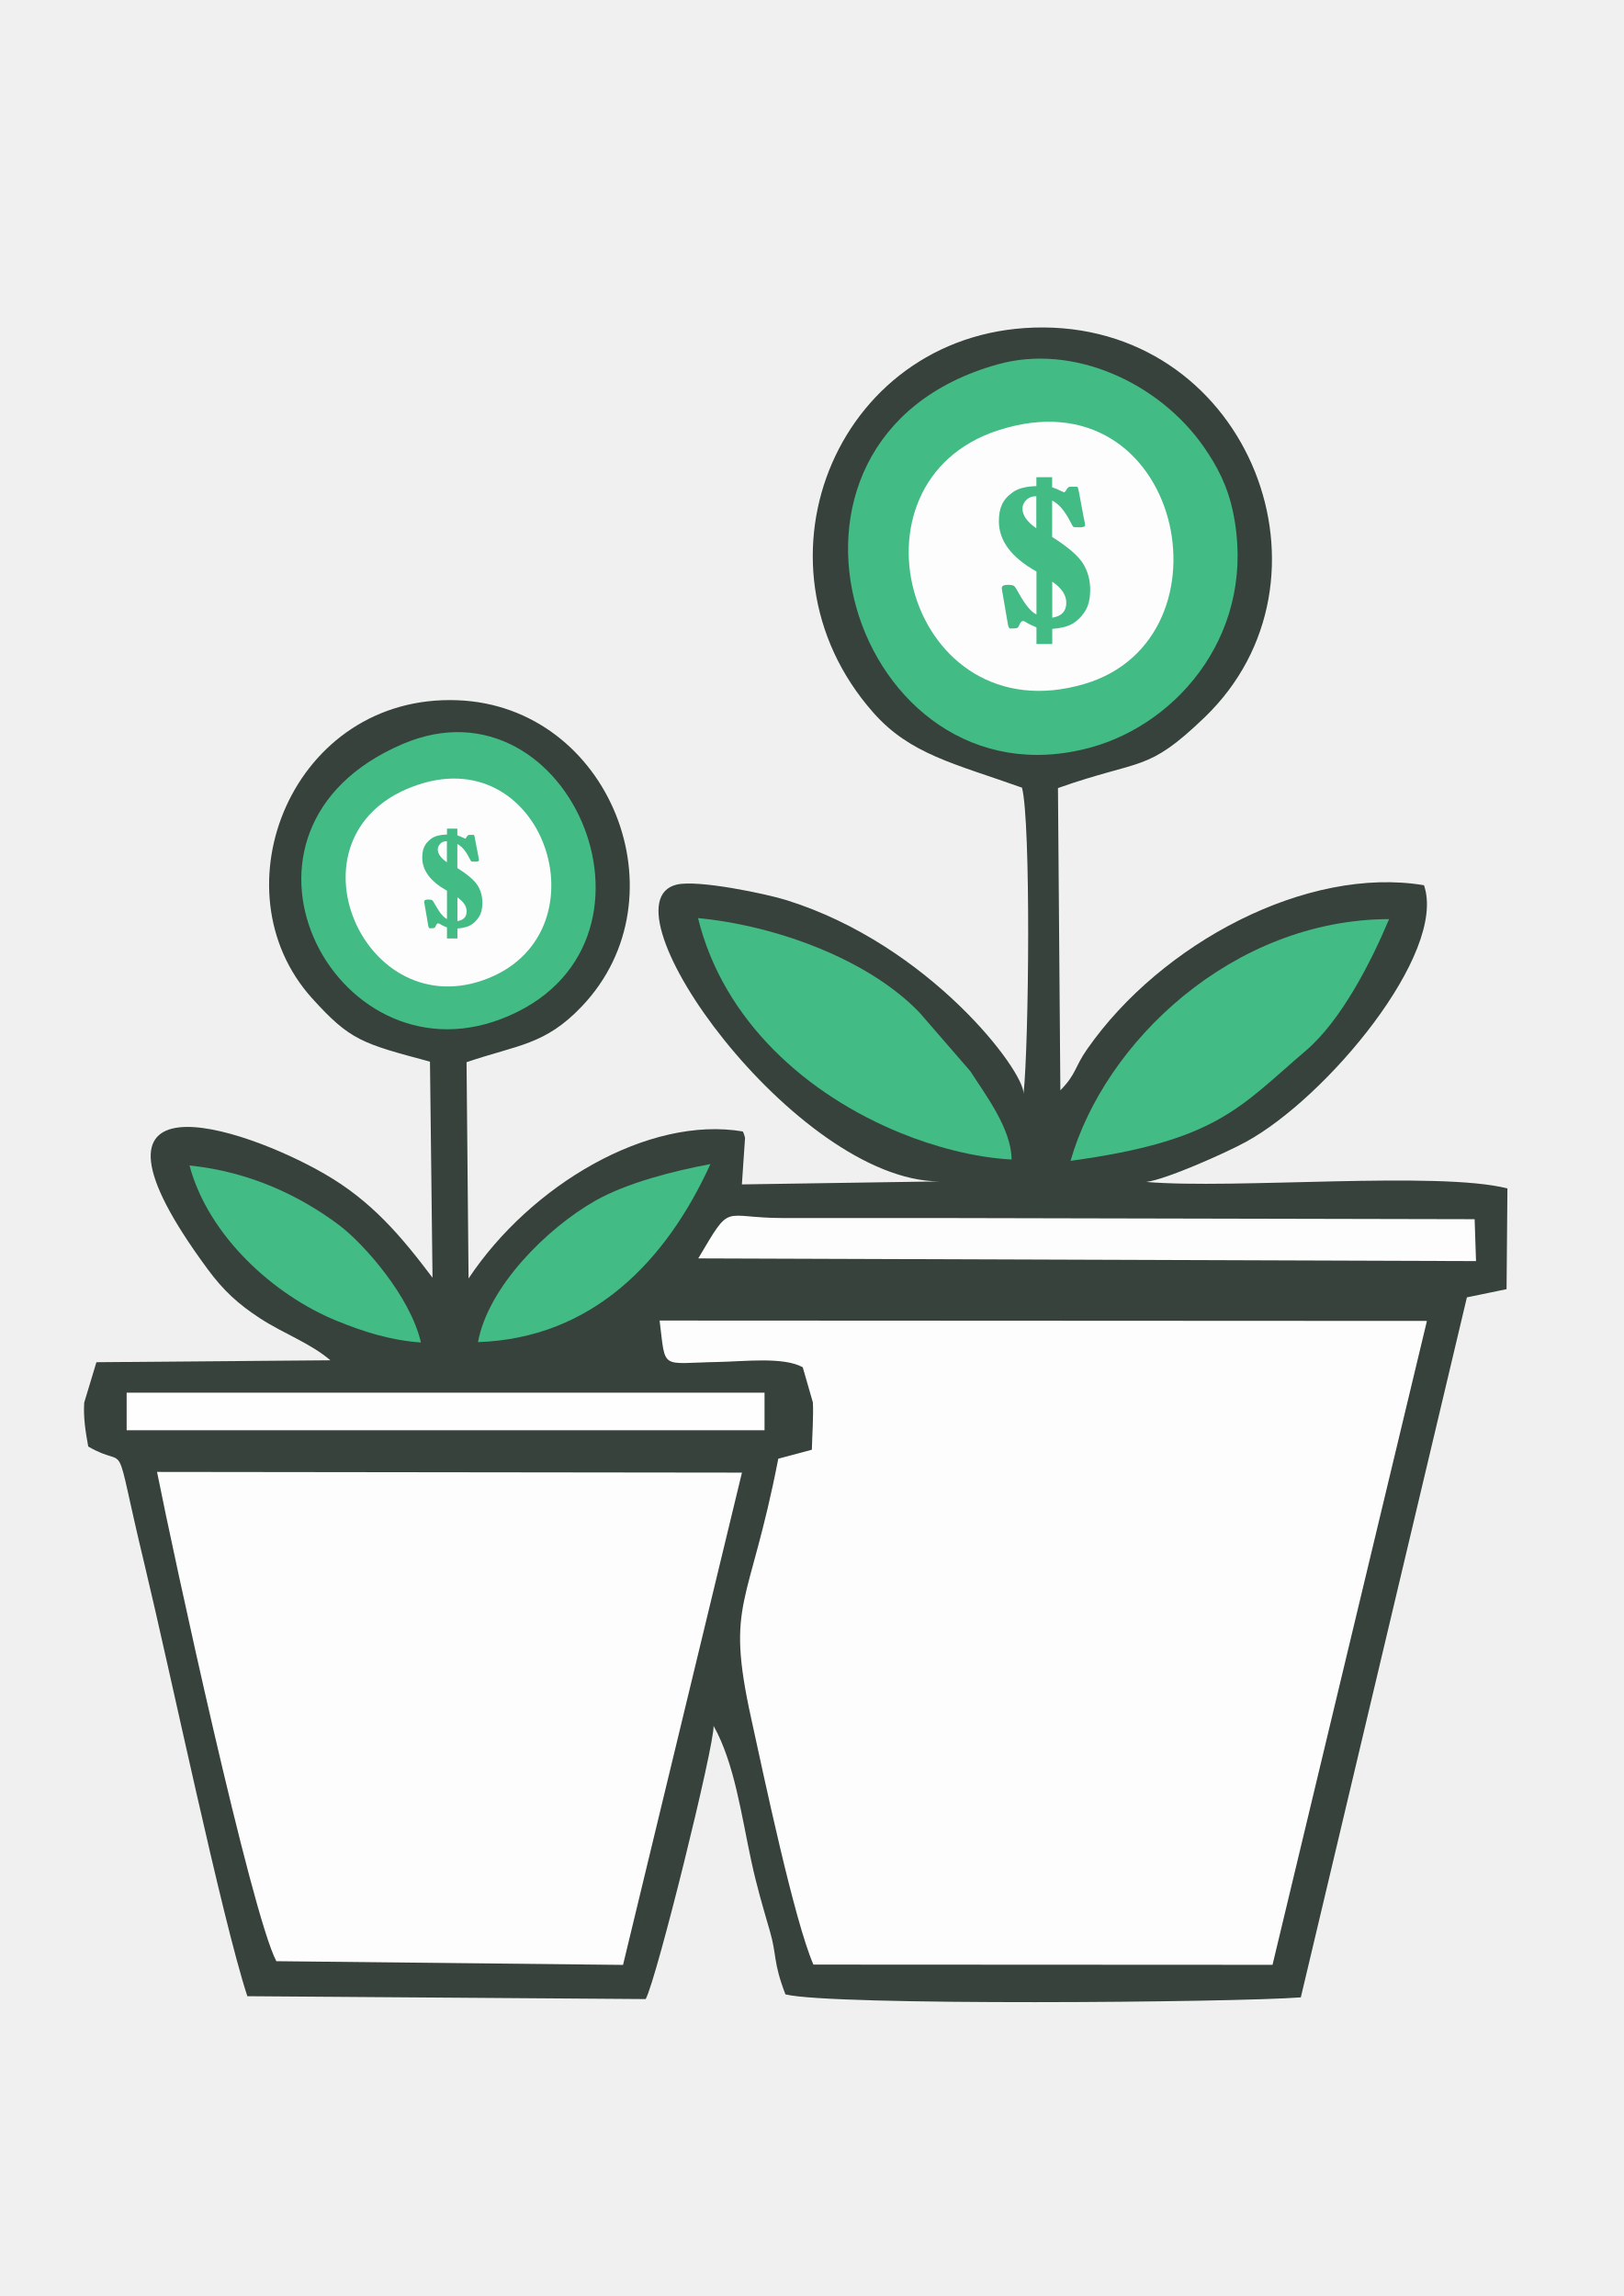
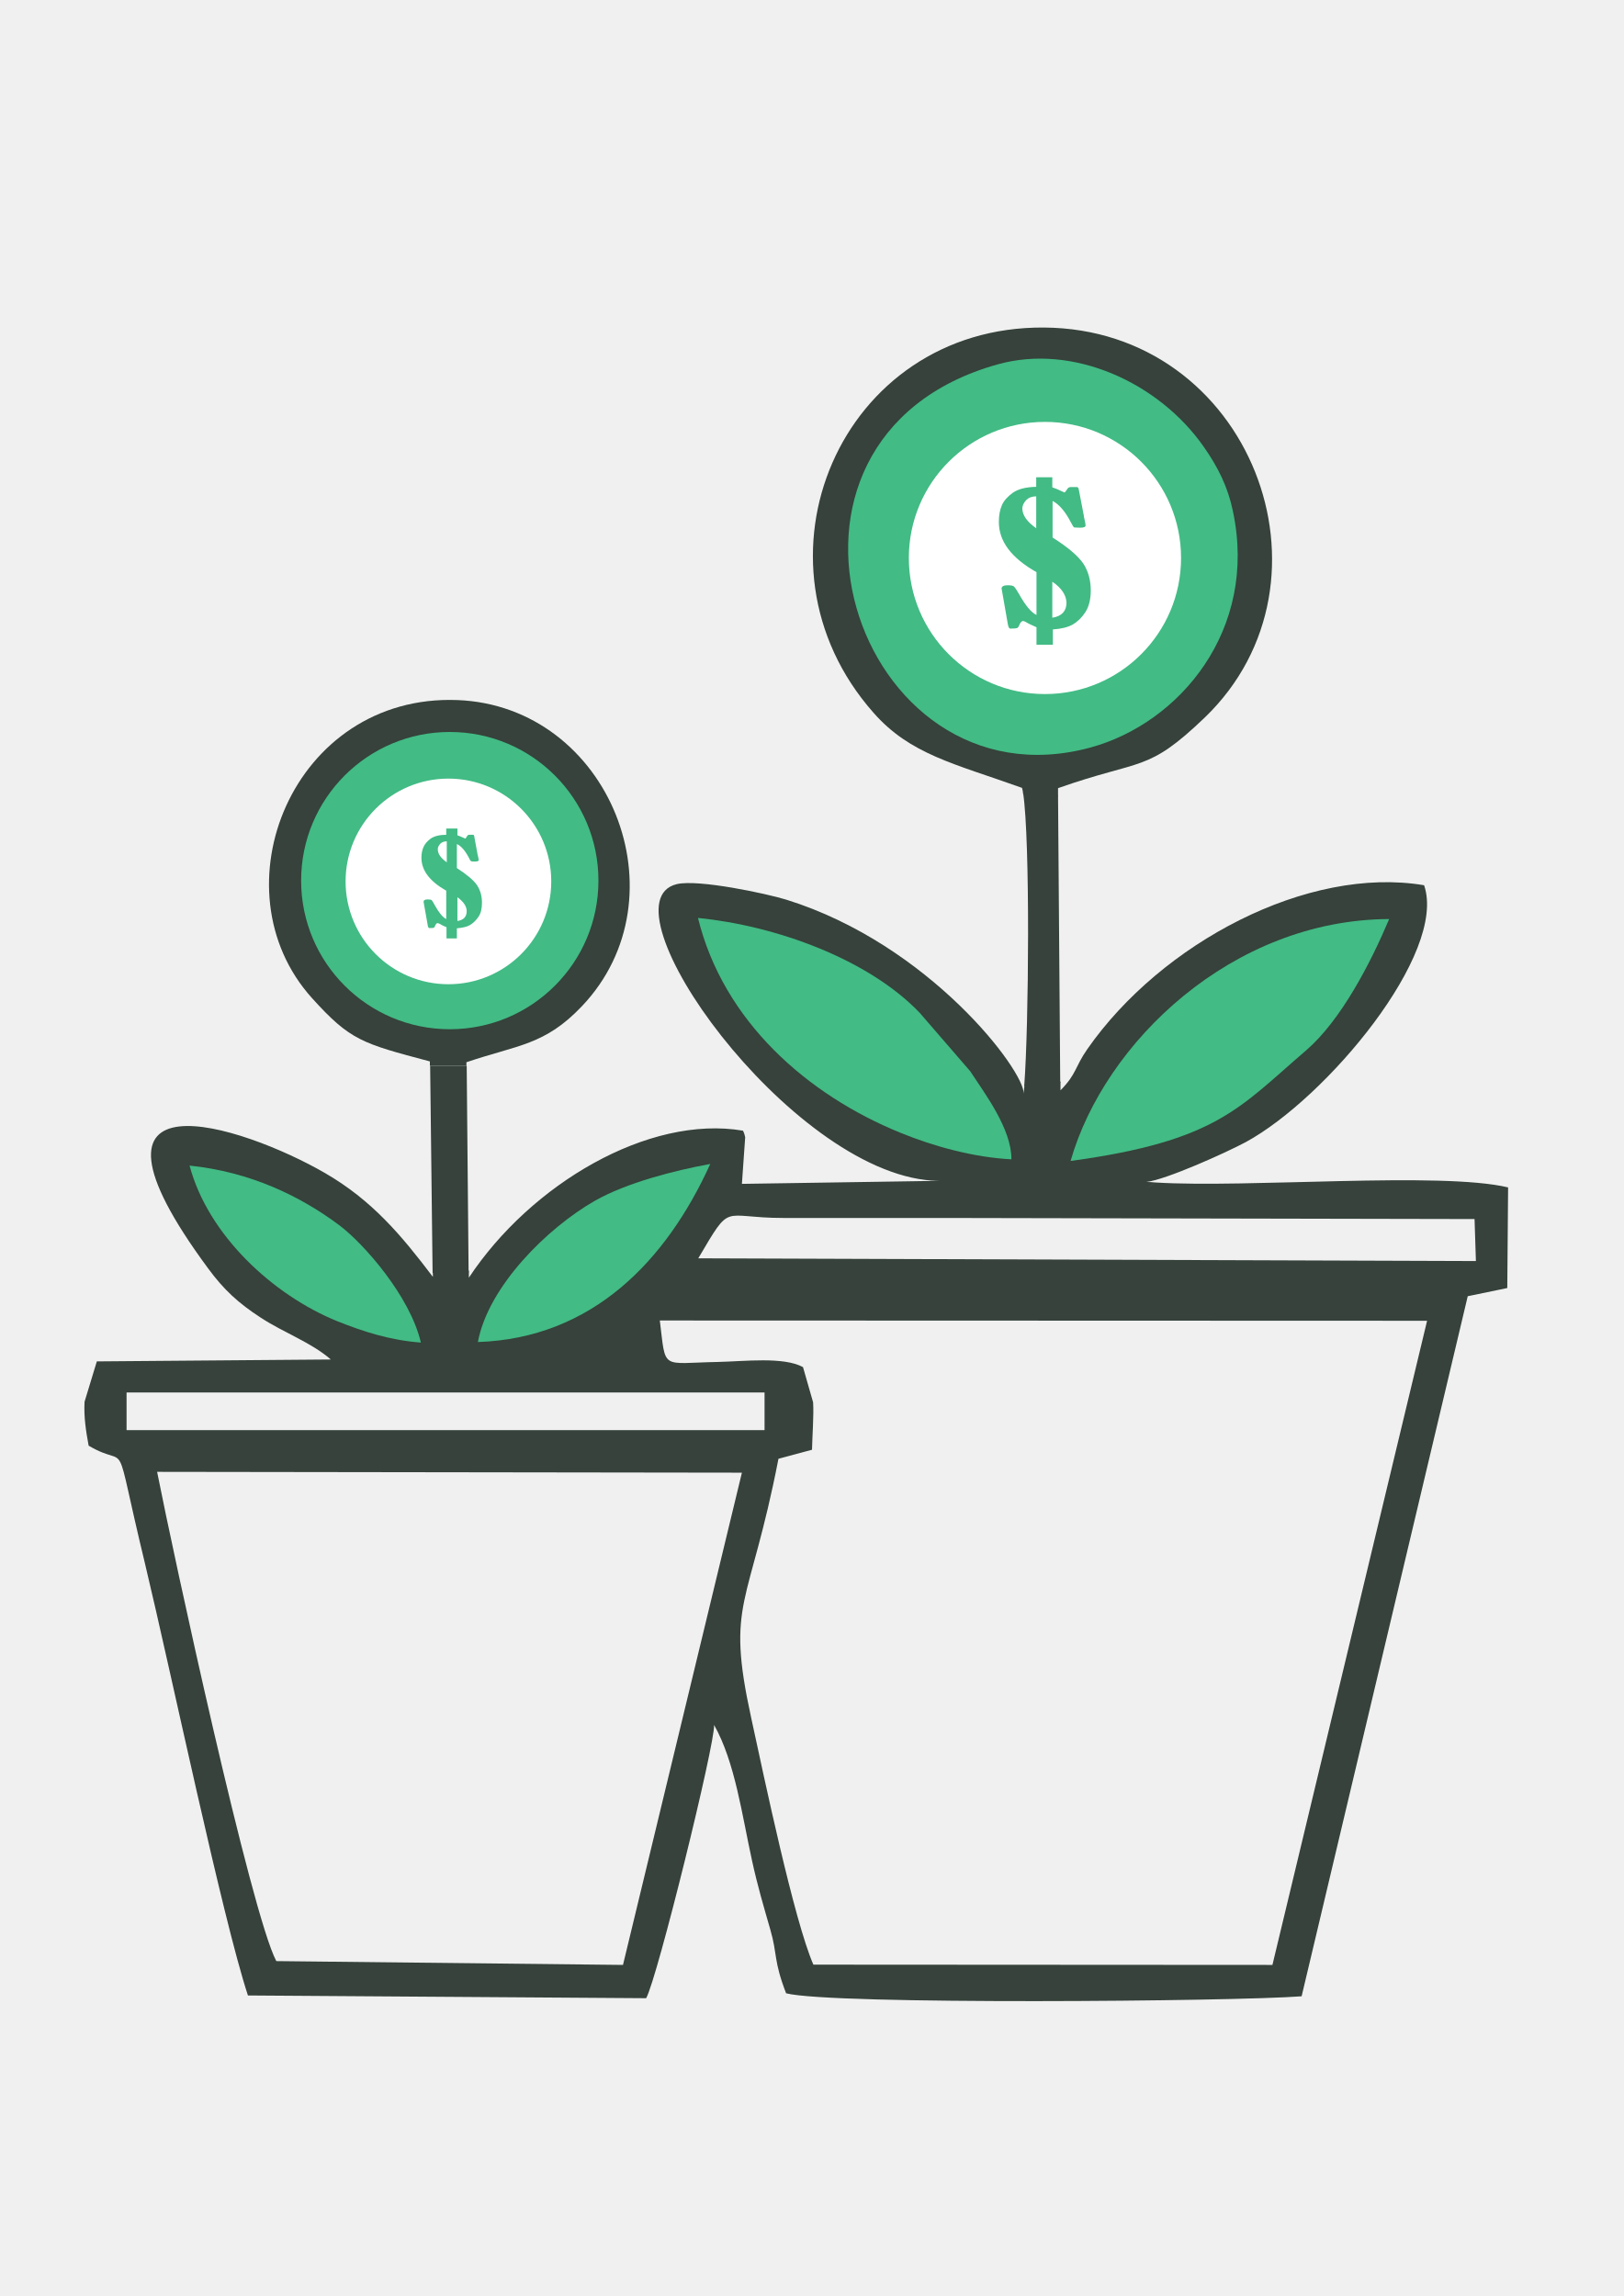
- <svg xmlns="http://www.w3.org/2000/svg" xml:space="preserve" width="210mm" height="297mm" version="1.1" style="shape-rendering:geometricPrecision; text-rendering:geometricPrecision; image-rendering:optimizeQuality; fill-rule:evenodd; clip-rule:evenodd" viewBox="0 0 21000 29700">
-   <defs>
-     <style type="text/css">
-    
-     .fil4 {fill:#FEFEFE}
-     .fil0 {fill:#36423B}
-     .fil2 {fill:#42BB85}
-     .fil1 {fill:#FDFDFD}
-     .fil3 {fill:#42BB85;fill-rule:nonzero}
-    
-   </style>
-   </defs>
+ <svg xmlns="http://www.w3.org/2000/svg" version="1.1" id="Layer_1" x="0px" y="0px" viewBox="0 0 595.3 841.9" style="enable-background:new 0 0 595.3 841.9;" xml:space="preserve">
+   <style type="text/css">
+ 	.st0{fill:#36423B;}
+ 	.st1{fill:#42BB85;}
+ 	.st2{fill:#FFFFFF;}
+ 	.flower {
+             animation: flowermove 2s linear infinite;
+ 			transform-origin: 50% 100%;
+ 	}	.flower2 {
+             animation: flowermove 1s linear infinite;
+ 			transform-origin: 50% 100%;
+ 	}
+         @keyframes flowermove {
+         0% {
+             transform: rotate(-10deg);
+             }
+         50% {
+             transform: rotate(10deg);
+             }
+ 	  100% {
+             transform: rotate(-10deg);
+             }
+         }
+ </style>
  <g id="Warstwa_x0020_1">
    <g id="_2705663740272">
-       <path class="fil0" d="M13218 10189c116,453 90,3299 20,3961 15,-291 -1215,-1929 -3069,-2507 -251,-79 -1141,-267 -1418,-200 -1026,250 1536,3832 3398,3839l-2554 39 41 -602c-5,-22 -15,-57 -29,-83 -1221,-207 -2744,693 -3547,1902l-26 -2798c667,-227 1014,-220 1491,-722 1344,-1412 365,-3885 -1608,-3960 -2131,-81 -3149,2449 -1881,3855 494,547 645,584 1525,820l33 2795c-408,-541 -788,-992 -1396,-1343 -1069,-618 -3453,-1397 -1511,1234 205,278 394,450 676,634 308,201 648,319 910,543l-3026 25 -158 523c-12,199 18,377 52,567 555,327 298,-261 726,1517 339,1412 1002,4586 1332,5594l5152 37c143,-262 892,-3296 878,-3534 271,483 360,1159 489,1754 70,323 148,587 237,893 96,328 39,396 203,826 583,150 5805,106 6666,39l2148 -9055 513 -106 11 -1303c-895,-229 -3539,13 -4671,-84 262,-33 1028,-376 1285,-516 1045,-568 2610,-2443 2307,-3322 -1511,-253 -3397,747 -4354,2117 -171,244 -138,320 -349,536l-31 -3910c1091,-385 1147,-194 1897,-915 1836,-1768 592,-5026 -2081,-5043 -2636,-16 -3926,3031 -2205,4981 478,542 1047,659 1924,972z" />
-       <path class="fil1" d="M10382 17686l131 454c10,166 -9,438 -13,613l-434 116c-378,1947 -685,1835 -352,3353 170,777 557,2616 806,3191l5938 3 1997 -8329 -9924 -5c81,651 1,550 750,536 344,-6 852,-70 1101,68z" />
-       <path class="fil1" d="M3574 25369l4484 48 1538 -6368 -7565 -9c210,1060 1219,5717 1543,6329z" />
-       <path class="fil2" d="M12904 4713c-3426,956 -1849,5786 1199,4957 1151,-313 2168,-1520 1842,-3058 -65,-309 -193,-570 -377,-833 -582,-833 -1692,-1338 -2664,-1066z" />
-       <path class="fil2" d="M5208 9624c-2592,1107 -900,4388 1274,3557 2386,-912 907,-4489 -1274,-3557z" />
-       <path class="fil1" d="M12911 5566c-2073,672 -1156,3949 1112,3282 1997,-586 1258,-4050 -1112,-3282z" />
-       <path class="fil1" d="M5413 10149c-1788,590 -762,3089 834,2531 1612,-564 830,-3081 -834,-2531z" />
-       <path class="fil2" d="M13846 15016c1895,-258 2185,-692 3045,-1427 456,-390 840,-1141 1075,-1700 -2026,6 -3682,1593 -4120,3127z" />
-       <path class="fil2" d="M13083 14999c1,-399 -353,-858 -533,-1142l-654 -755c-664,-695 -1864,-1130 -2868,-1226 328,1336 1414,2289 2622,2781 430,175 949,317 1433,342z" />
-       <path class="fil1" d="M9031 16278l10059 35 -18 -542 -6884 -15 -2059 0c-807,0 -659,-220 -1098,522z" />
-       <path class="fil2" d="M6182 17361c1475,-50 2434,-1045 3006,-2303 -465,86 -1084,242 -1494,477 -616,351 -1379,1104 -1512,1826z" />
-       <path class="fil2" d="M5444 17366c-136,-595 -739,-1279 -1060,-1520 -500,-374 -1147,-689 -1933,-770 240,904 1083,1675 1905,2010 337,137 679,250 1088,280z" />
-       <path class="fil3" d="M13404 6173l204 0 0 131c23,6 76,27 157,66 12,-10 22,-23 29,-37 13,-25 29,-37 48,-37l60 0 21 -1c13,1 20,12 23,33 0,2 3,14 8,35l55 293c0,5 2,13 4,24 14,61 21,99 21,113 0,19 -23,28 -68,28 -45,0 -72,-2 -80,-4 -8,-3 -21,-23 -39,-61 -74,-146 -154,-240 -239,-281l0 471c201,127 333,240 397,340 63,100 95,215 95,344 0,116 -23,210 -69,281 -47,71 -101,124 -164,159 -63,36 -149,57 -258,65l0 196 -204 0 0 -216c-65,-27 -109,-48 -130,-63 -19,-12 -34,-19 -44,-19 -18,0 -34,17 -48,52 -8,21 -18,33 -27,38 -9,5 -39,7 -89,7 -15,0 -26,-19 -32,-58l-73 -425c-4,-22 -6,-35 -6,-40 0,-28 27,-42 80,-42 43,0 70,6 81,16 12,10 34,45 66,104 81,144 154,232 222,263l0 -555c-324,-182 -486,-398 -486,-650 0,-87 13,-159 40,-216 26,-59 73,-112 142,-161 69,-49 170,-74 303,-78l0 -115zm-1 660l0 -414c-55,0 -98,16 -131,50 -32,34 -48,70 -48,109 0,88 59,172 179,255zm206 691l0 466c121,-18 182,-83 182,-194 0,-99 -61,-190 -182,-272z" />
-       <path class="fil3" d="M5781 10719l134 0 0 87c15,3 50,18 103,43 8,-7 15,-15 19,-25 9,-16 19,-24 32,-24l40 0 14 -1c8,1 12,9 15,22 0,1 1,9 4,24l37 192c0,4 1,9 3,16 9,41 13,65 13,75 0,12 -15,18 -45,18 -29,0 -47,-1 -52,-3 -5,-2 -14,-15 -26,-40 -48,-96 -101,-158 -157,-185l0 310c132,84 219,158 261,224 42,66 63,141 63,227 0,76 -15,137 -46,184 -31,47 -66,82 -108,105 -41,23 -98,37 -169,43l0 129 -135 0 0 -143c-43,-17 -71,-31 -85,-41 -13,-8 -23,-12 -30,-12 -11,0 -21,11 -31,34 -5,13 -11,22 -18,25 -6,3 -25,5 -58,5 -10,0 -17,-13 -21,-38l-48 -280c-3,-15 -4,-24 -4,-26 0,-19 17,-28 52,-28 28,0 46,3 54,10 7,7 22,30 43,69 53,95 102,152 146,173l0 -366c-213,-119 -320,-262 -320,-428 0,-57 9,-104 27,-142 17,-38 48,-73 93,-106 46,-32 112,-49 200,-51l0 -76zm-1 435l0 -273c-36,0 -65,11 -86,33 -21,23 -32,46 -32,72 0,58 39,113 118,168zm136 454l0 307c79,-12 119,-54 119,-127 0,-66 -40,-125 -119,-180z" />
-       <rect class="fil4" x="1638" y="18015" width="8250" height="486" />
+       <path id="XMLID_3_" class="st0 flower2" d="M171,389.8l0-0.3c18.9-6.4,28.7-6.2,42.3-20.5c38.1-40,10.3-110.1-45.6-112.3    c-60.4-2.3-89.3,69.4-53.3,109.3c14,15.5,18.3,16.6,43.2,23.2l0,0.3l0,1.3c4.7,0,9,0,13.4,0L171,389.8z" />
+       <path id="XMLID_2_" class="st0" d="M171.1,390.8c-4.4,0-8.7,0-13.4,0l0.9,76l13.2,0L171.1,390.8z" />
+       <path id="XMLID_5_" class="st0 flower" d="M387.9,289c30.9-10.9,32.5-5.5,53.8-25.9c52-50.1,16.8-142.5-59-143    c-74.7-0.5-111.3,85.9-62.5,141.2c13.5,15.4,29.7,18.7,54.5,27.6c0.2,0.6,0.3,1.4,0.4,2.2c4.2,0.3,8.5,0.7,12.8,1L387.9,289z" />
+       <path id="XMLID_6_" class="st0" d="M388.7,397l-0.8-105.2c-4.3-0.2-8.6-0.7-12.8-1c2.6,17.1,2.1,85.2,0.4,107.4    C379.7,398.2,384.4,396.9,388.7,397z" />
+       <path id="XMLID_12_" class="st0" d="M342.1,433.1c-0.1,0-0.3,0-0.4,0C341.8,433.1,342,433.1,342.1,433.1z" />
+       <path id="XMLID_7_" class="st0" d="M423.7,433.6c-1.2,0.8-2.2,1.5-3.7,2.3c-25,5-37-13-31-36c-6,23,6,41,31,36    C421.5,435.1,422.4,434.4,423.7,433.6c-1.2-0.1-2.3-0.2-3.4-0.2c7.4-0.9,29.1-10.7,36.4-14.6c29.6-16.1,74-69.3,65.4-94.2    c-42.8-7.2-96.3,21.2-123.4,60c-4.8,6.9-3.9,9.1-9.9,15.2l0-3.2c-4.3-0.2-9,1.1-13.2,1.2c-0.1,1.2-0.2,2.3-0.3,3.2    c0.4-8.2-34.4-54.7-87-71.1c-7.1-2.2-32.3-7.6-40.2-5.7c-28.6,7,41.1,105.2,93.6,108.7c0.1,0,0.3,0,0.4,0c0.8,0,1.5,0.1,2.3,0.1    l-0.8,0c10.8,0.6,22.3-0.3,28.4-7.3c4-6,3-16,3-25c0,9,1,19-3,25c-6.1,7-17.6,7.9-28.4,7.3l-71.6,1.1l1.2-17.1    c-0.1-0.6-0.4-1.6-0.8-2.4c-34.6-5.9-77.8,19.6-100.5,53.9l0-2.6l-13.2,0l0,2.3c-11.6-15.3-22.3-28.1-39.6-38.1    c-30.3-17.5-97.9-39.6-42.8,35c5.8,7.9,11.2,12.8,19.2,18c8.7,5.7,18.4,9,25.8,15.4l-85.8,0.7l-4.5,14.8    c-0.3,5.6,0.5,10.7,1.5,16.1c15.7,9.3,8.4-7.4,20.6,43c9.6,40,28.4,130,37.8,158.6l146,1c4.1-7.4,25.3-93.4,24.9-100.2    c7.7,13.7,10.2,32.9,13.9,49.7c2,9.2,4.2,16.6,6.7,25.3c2.7,9.3,1.1,11.2,5.8,23.4c16.5,4.3,164.6,3,189,1.1l60.9-256.7l14.5-3    l0.3-36.9C528.1,429.5,457.4,435.7,423.7,433.6z M46.4,524.4v-13.8h233.9v13.8H46.4z M228.4,720.5l-127.1-1.4    c-9.2-17.3-37.8-149.4-43.7-179.4L272,540L228.4,720.5z M466.5,720.5l-168.3-0.1c-7.1-16.3-18-68.4-22.8-90.5    c-9.4-43-0.7-39.9,10-95l12.3-3.3c0.1-5,0.7-12.7,0.4-17.4l-3.7-12.9c-7.1-3.9-21.5-2.1-31.2-1.9c-21.2,0.4-19,3.3-21.3-15.2    l281.3,0.1L466.5,720.5z M256,461.4c12.4-21,8.2-14.8,31.1-14.8h58.4l195.1,0.4l0.5,15.4L256,461.4z" />
+       <path id="XMLID_10_" class="st1 flower" d="M365.8,133.6c-97.1,27.1-52.4,164,34,140.5c32.6-8.9,61.5-43.1,52.2-86.7    c-1.8-8.8-5.5-16.2-10.7-23.6C424.8,140.2,393.3,125.9,365.8,133.6z" />
+       <circle id="XMLID_9_" class="st1 flower2" cx="164.9" cy="322.9" r="54.5" />
+       <circle id="XMLID_8_" class="st2 flower" cx="383.1" cy="204.6" r="49.9" />
+       <circle id="XMLID_4_" class="st2 flower2" cx="164.4" cy="323.2" r="37.7" />
+       <path id="XMLID_11_" class="st1" d="M392.5,425.7c53.7-7.3,61.9-19.6,86.3-40.5c12.9-11.1,23.8-32.3,30.5-48.2    C451.8,337.2,404.9,382.2,392.5,425.7z" />
+       <path id="XMLID_1_" class="st1" d="M355.7,392.8l-18.5-21.4c-18.8-19.7-52.8-32-81.3-34.8c9.3,37.9,40.1,64.9,74.3,78.8    c12.2,5,26.9,9,40.6,9.7C370.9,413.9,360.9,400.8,355.7,392.8z" />
+       <path id="XMLID_13_" class="st1" d="M175.2,492.1c41.8-1.4,69-29.6,85.2-65.3c-13.2,2.4-30.7,6.9-42.3,13.5    C200.6,450.3,179,471.7,175.2,492.1z" />
+       <path id="XMLID_14_" class="st1" d="M154.3,492.3c-3.9-16.9-20.9-36.3-30-43.1c-14.2-10.6-32.5-19.5-54.8-21.8    c6.8,25.6,30.7,47.5,54,57C133,488.2,142.7,491.4,154.3,492.3z" />
+       <path id="XMLID_15_" class="st1 flower" d="M380,175h5.8v3.7c0.7,0.2,2.2,0.8,4.5,1.9c0.3-0.3,0.6-0.7,0.8-1c0.4-0.7,0.8-1,1.4-1h1.7    l0.6,0c0.4,0,0.6,0.3,0.7,0.9c0,0.1,0.1,0.4,0.2,1l1.6,8.3c0,0.1,0.1,0.4,0.1,0.7c0.4,1.7,0.6,2.8,0.6,3.2c0,0.5-0.7,0.8-1.9,0.8    c-1.3,0-2-0.1-2.3-0.1c-0.2-0.1-0.6-0.7-1.1-1.7c-2.1-4.1-4.4-6.8-6.8-8v13.4c5.7,3.6,9.4,6.8,11.3,9.6c1.8,2.8,2.7,6.1,2.7,9.8    c0,3.3-0.7,6-2,8c-1.3,2-2.9,3.5-4.6,4.5c-1.8,1-4.2,1.6-7.3,1.8v5.6H380V230c-1.8-0.8-3.1-1.4-3.7-1.8c-0.5-0.3-1-0.5-1.2-0.5    c-0.5,0-1,0.5-1.4,1.5c-0.2,0.6-0.5,0.9-0.8,1.1c-0.3,0.1-1.1,0.2-2.5,0.2c-0.4,0-0.7-0.5-0.9-1.6l-2.1-12c-0.1-0.6-0.2-1-0.2-1.1    c0-0.8,0.8-1.2,2.3-1.2c1.2,0,2,0.2,2.3,0.5c0.3,0.3,1,1.3,1.9,2.9c2.3,4.1,4.4,6.6,6.3,7.5v-15.7c-9.2-5.2-13.8-11.3-13.8-18.4    c0-2.5,0.4-4.5,1.1-6.1c0.7-1.7,2.1-3.2,4-4.6c2-1.4,4.8-2.1,8.6-2.2V175z M379.9,193.7V182c-1.6,0-2.8,0.5-3.7,1.4    c-0.9,1-1.4,2-1.4,3.1C374.9,189,376.5,191.3,379.9,193.7z M385.8,213.3v13.2c3.4-0.5,5.2-2.4,5.2-5.5    C390.9,218.2,389.2,215.6,385.8,213.3z" />
+       <path id="XMLID_19_" class="st1 flower2" d="M163.9,303.8h3.8v2.5c0.4,0.1,1.4,0.5,2.9,1.2c0.2-0.2,0.4-0.4,0.5-0.7    c0.3-0.5,0.5-0.7,0.9-0.7h1.1l0.4,0c0.2,0,0.3,0.3,0.4,0.6c0,0,0,0.3,0.1,0.7l1,5.4c0,0.1,0,0.3,0.1,0.5c0.3,1.2,0.4,1.8,0.4,2.1    c0,0.3-0.4,0.5-1.3,0.5c-0.8,0-1.3,0-1.5-0.1c-0.1-0.1-0.4-0.4-0.7-1.1c-1.4-2.7-2.9-4.5-4.5-5.2v8.8c3.7,2.4,6.2,4.5,7.4,6.3    s1.8,4,1.8,6.4c0,2.2-0.4,3.9-1.3,5.2s-1.9,2.3-3.1,3c-1.2,0.7-2.8,1-4.8,1.2v3.7h-3.8v-4.1c-1.2-0.5-2-0.9-2.4-1.2    c-0.4-0.2-0.7-0.3-0.9-0.3c-0.3,0-0.6,0.3-0.9,1c-0.1,0.4-0.3,0.6-0.5,0.7c-0.2,0.1-0.7,0.1-1.6,0.1c-0.3,0-0.5-0.4-0.6-1.1    l-1.4-7.9c-0.1-0.4-0.1-0.7-0.1-0.7c0-0.5,0.5-0.8,1.5-0.8c0.8,0,1.3,0.1,1.5,0.3c0.2,0.2,0.6,0.9,1.2,2c1.5,2.7,2.9,4.3,4.1,4.9    v-10.4c-6-3.4-9.1-7.4-9.1-12.1c0-1.6,0.3-2.9,0.8-4c0.5-1.1,1.4-2.1,2.6-3c1.3-0.9,3.2-1.4,5.7-1.4V303.8z M163.8,316.2v-7.7    c-1,0-1.8,0.3-2.4,0.9c-0.6,0.7-0.9,1.3-0.9,2C160.5,313.1,161.6,314.6,163.8,316.2z M167.7,329v8.7c2.2-0.3,3.4-1.5,3.4-3.6    C171.1,332.3,169.9,330.6,167.7,329z" />
    </g>
  </g>
</svg>
